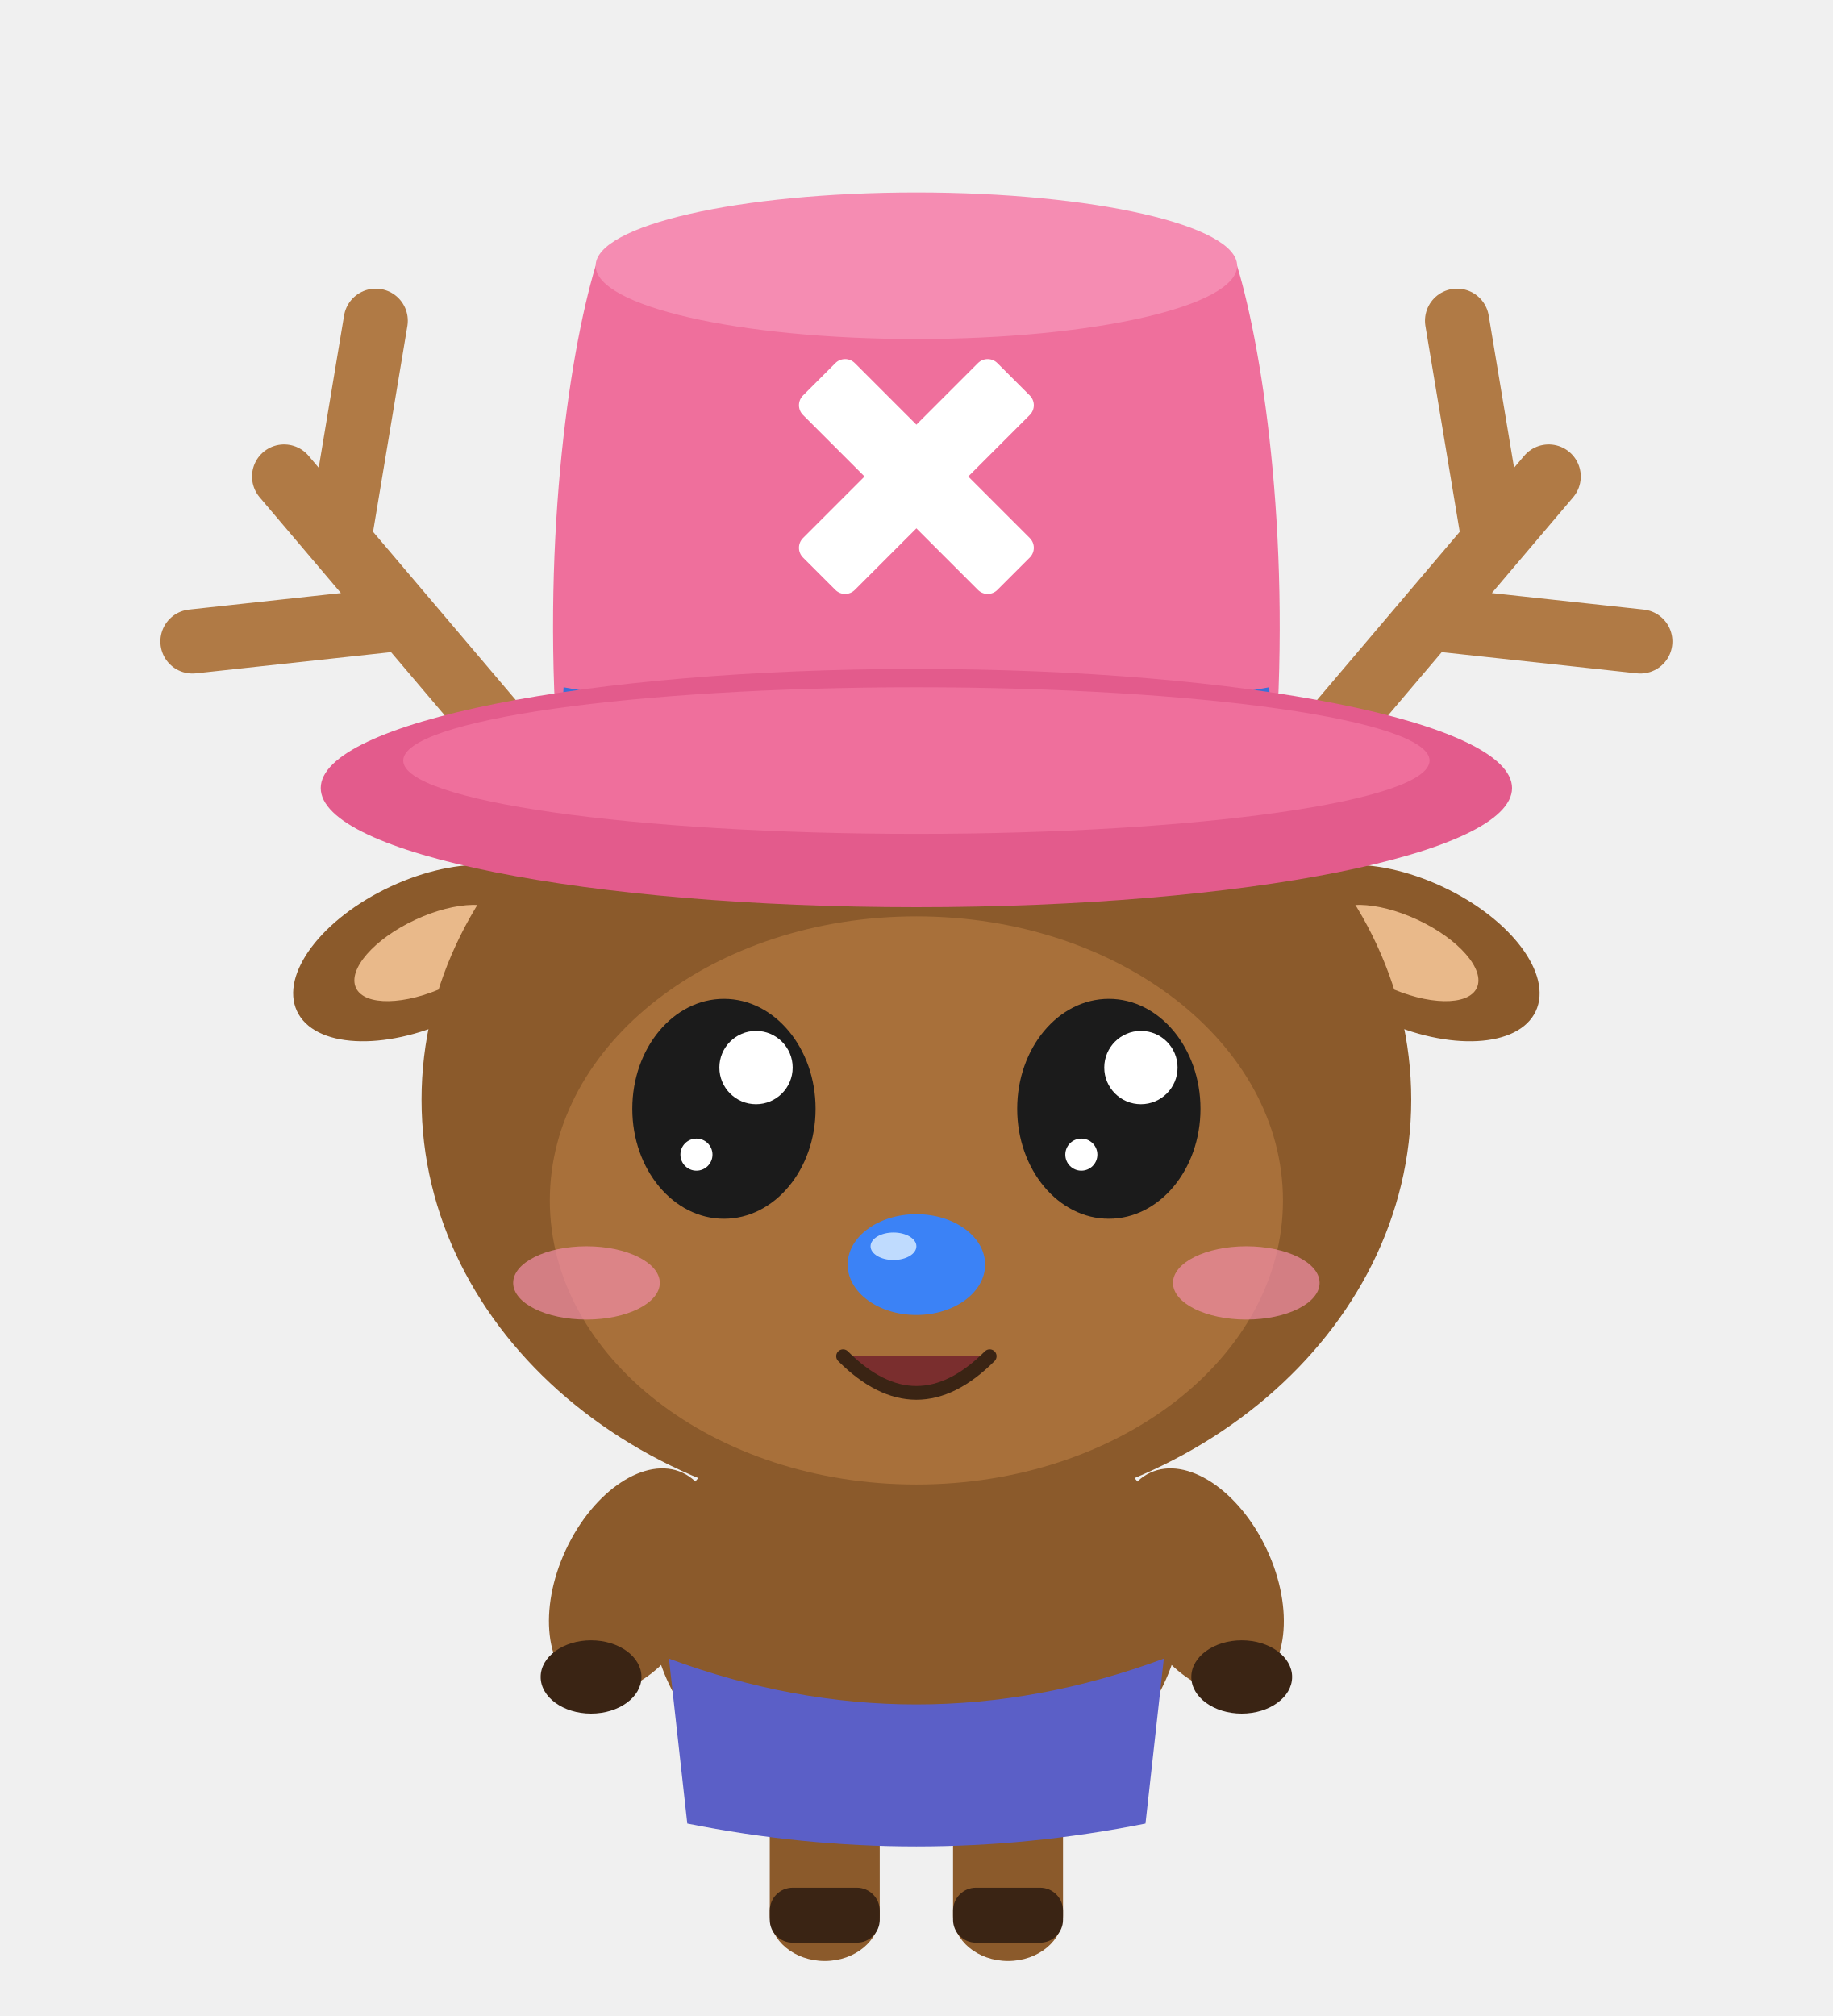
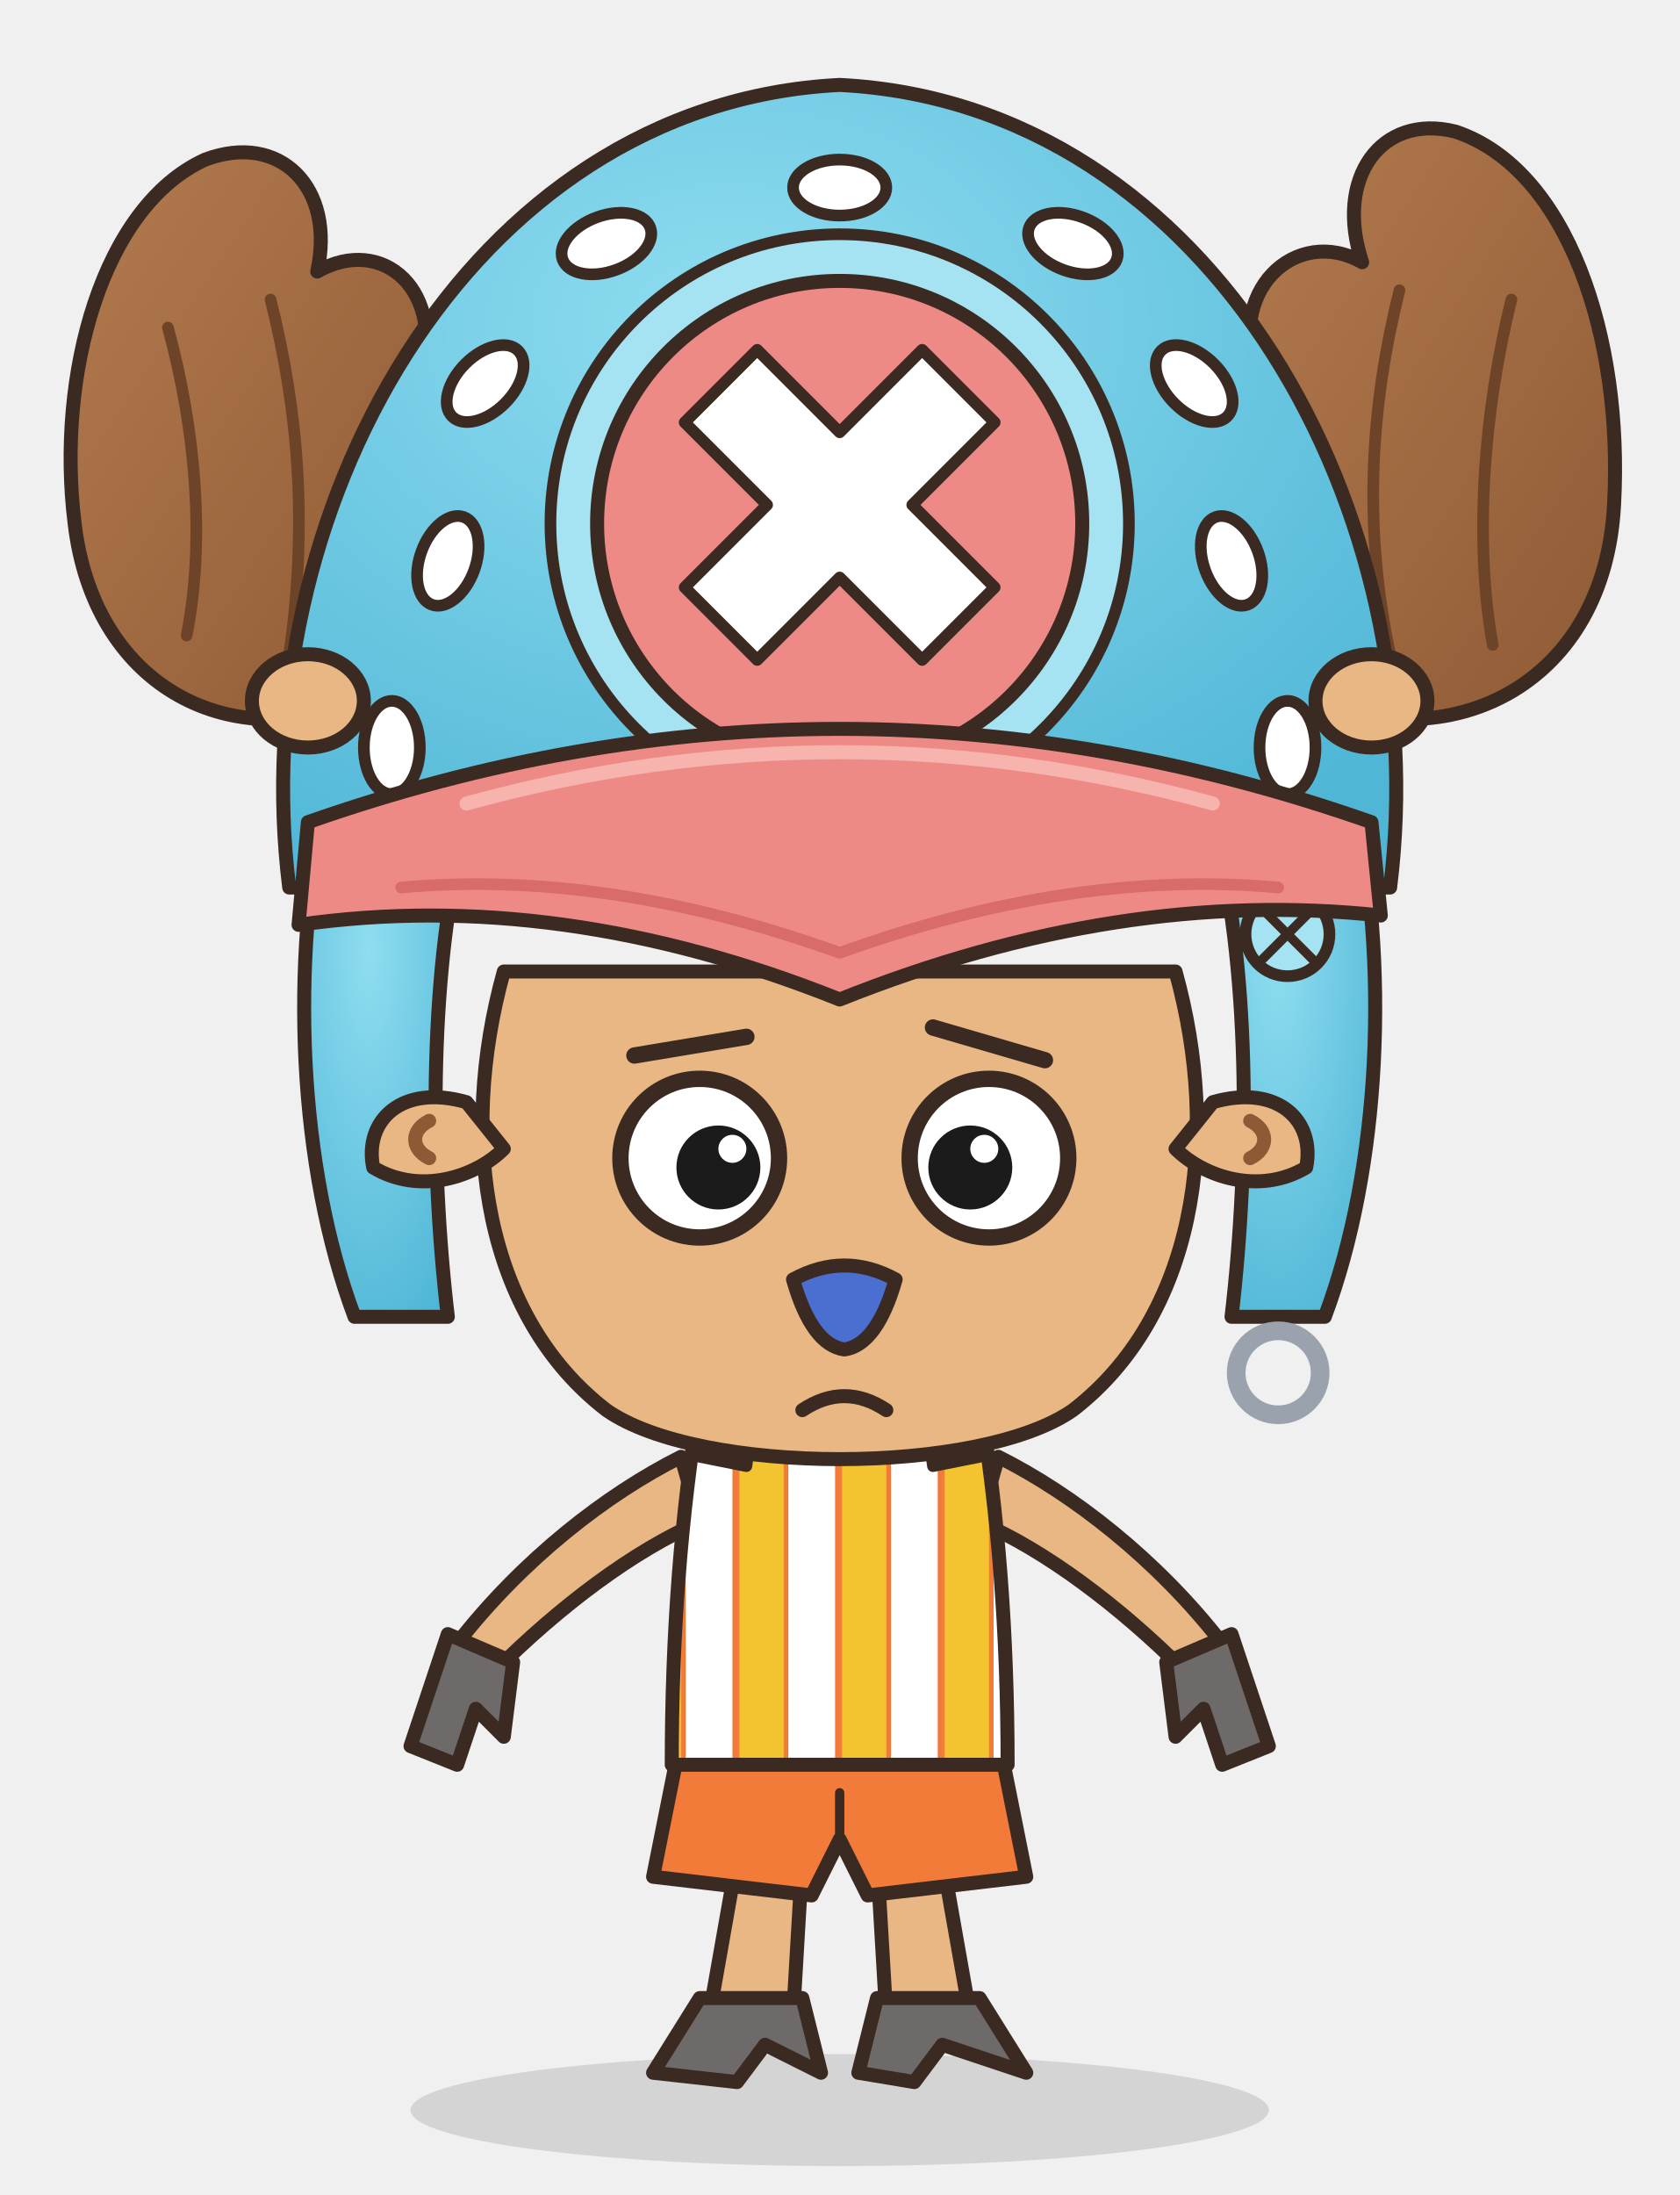
- <svg xmlns="http://www.w3.org/2000/svg" viewBox="0 0 400 440" width="320" height="352" role="img" aria-label="Tony Tony Chopper">
-   <g fill="none" stroke="#B07A45" stroke-width="14" stroke-linecap="round" stroke-linejoin="round">
-     <path d="M118 170 L62 104 M88 135 L42 140 M74 118 L82 70" />
-     <path d="M282 170 L338 104 M312 135 L358 140 M326 118 L318 70" />
-   </g>
-   <ellipse cx="92" cy="208" rx="30" ry="16" fill="#8B5A2B" transform="rotate(-25 92 208)" />
-   <ellipse cx="308" cy="208" rx="30" ry="16" fill="#8B5A2B" transform="rotate(25 308 208)" />
-   <ellipse cx="94" cy="208" rx="18" ry="8" fill="#E9B98A" transform="rotate(-25 94 208)" />
-   <ellipse cx="306" cy="208" rx="18" ry="8" fill="#E9B98A" transform="rotate(25 306 208)" />
-   <path d="M168 392 v26 a12 10 0 0 0 24 0 v-26 z M208 392 v26 a12 10 0 0 0 24 0 v-26 z" fill="#8B5A2B" />
-   <rect x="168" y="412" width="24" height="12" rx="5" fill="#3A2414" />
-   <rect x="208" y="412" width="24" height="12" rx="5" fill="#3A2414" />
-   <ellipse cx="200" cy="350" rx="58" ry="48" fill="#8B5A2B" />
-   <path d="M146 362 Q200 382 254 362 L250 398 Q200 408 150 398 Z" fill="#5B5FC7" />
-   <ellipse cx="138" cy="345" rx="16" ry="26" fill="#8B5A2B" transform="rotate(25 138 345)" />
-   <ellipse cx="262" cy="345" rx="16" ry="26" fill="#8B5A2B" transform="rotate(-25 262 345)" />
-   <ellipse cx="129" cy="366" rx="11" ry="8" fill="#3A2414" />
-   <ellipse cx="271" cy="366" rx="11" ry="8" fill="#3A2414" />
-   <ellipse cx="200" cy="240" rx="108" ry="92" fill="#8B5A2B" />
-   <ellipse cx="200" cy="262" rx="80" ry="62" fill="#A8703A" />
-   <ellipse cx="158" cy="242" rx="20" ry="24" fill="#1B1B1B" />
-   <ellipse cx="242" cy="242" rx="20" ry="24" fill="#1B1B1B" />
-   <circle cx="165" cy="233" r="8" fill="#fff" />
-   <circle cx="249" cy="233" r="8" fill="#fff" />
-   <circle cx="152" cy="252" r="3.5" fill="#fff" />
-   <circle cx="236" cy="252" r="3.5" fill="#fff" />
-   <ellipse cx="128" cy="280" rx="16" ry="8" fill="#F28DA8" opacity="0.7" />
-   <ellipse cx="272" cy="280" rx="16" ry="8" fill="#F28DA8" opacity="0.7" />
-   <ellipse cx="200" cy="276" rx="15" ry="11" fill="#3B82F6" />
-   <ellipse cx="195" cy="272" rx="5" ry="3" fill="#BFDBFE" />
-   <path d="M184 296 Q200 312 216 296" fill="#7A2E2E" stroke="#3A2414" stroke-width="3" stroke-linecap="round" />
-   <path d="M122 168 C118 120 124 78 130 58 L270 58 C276 78 282 120 278 168 Z" fill="#EF6F9C" />
-   <ellipse cx="200" cy="58" rx="70" ry="16" fill="#F58CB2" />
-   <path d="M123 150 Q200 164 277 150 L278 168 Q200 182 122 168 Z" fill="#3B6FD8" />
-   <ellipse cx="200" cy="172" rx="130" ry="26" fill="#E35B8C" />
-   <ellipse cx="200" cy="166" rx="112" ry="16" fill="#EF6F9C" />
-   <g transform="translate(200 104) rotate(45)" fill="#fff">
-     <rect x="-8" y="-30" width="16" height="60" rx="3" />
-     <rect x="-30" y="-8" width="60" height="16" rx="3" />
+ <svg xmlns="http://www.w3.org/2000/svg" viewBox="0 0 360 470" width="300" height="392" role="img" aria-label="Tony Tony Chopper">
+   <defs>
+     <radialGradient id="hat" cx="0.4" cy="0.3" r="0.8">
+       <stop offset="0" stop-color="#8FDDF0" />
+       <stop offset="1" stop-color="#4FB6D6" />
+     </radialGradient>
+     <linearGradient id="antler" x1="0" y1="0" x2="1" y2="1">
+       <stop offset="0" stop-color="#B37A4E" />
+       <stop offset="1" stop-color="#8E5A35" />
+     </linearGradient>
+     <pattern id="stripes" width="22" height="10" patternUnits="userSpaceOnUse" x="147">
+       <rect width="11" height="10" fill="#FFFFFF" />
+       <rect x="11" width="11" height="10" fill="#F4C430" />
+       <rect x="10" width="1.5" height="10" fill="#F27B3A" />
+       <rect x="21" width="1.5" height="10" fill="#F27B3A" />
+     </pattern>
+   </defs>
+   <g stroke="#3A2A22" stroke-width="3" stroke-linejoin="round" stroke-linecap="round">
+     <ellipse cx="180" cy="452" rx="92" ry="12" fill="#000" opacity="0.12" stroke="none" />
+     <path d="M78 150 C48 162 20 146 16 112 C12 80 22 44 44 34 C60 28 72 40 68 58 C82 50 96 62 90 82 C100 106 98 134 78 150 Z" fill="url(#antler)" />
+     <path d="M36 70 C42 92 44 116 40 136 M58 64 C64 88 66 112 62 140" fill="none" stroke="#6E4428" stroke-width="2.5" />
+     <path d="M282 150 C312 162 344 146 346 108 C348 72 336 36 312 28 C296 24 286 38 292 56 C278 48 262 62 270 82 C260 106 262 134 282 150 Z" fill="url(#antler)" />
+     <path d="M324 64 C318 88 316 116 320 138 M300 62 C294 86 292 112 298 140" fill="none" stroke="#6E4428" stroke-width="2.5" />
+     <path d="M158 398 L152 432 L170 432 L172 398 Z M188 398 L190 432 L208 432 L202 398 Z" fill="#E8B783" />
+     <path d="M140 444 L150 428 L172 428 L176 444 L164 438 L158 446 Z" fill="#6E6A6A" />
+     <path d="M184 444 L188 428 L210 428 L220 444 L202 438 L196 446 Z" fill="#6E6A6A" />
+     <path d="M146 312 C130 320 112 334 98 352 L106 358 C120 344 136 332 150 326 Z" fill="#E8B783" />
+     <path d="M214 312 C230 320 248 334 262 352 L254 358 C240 344 224 332 210 326 Z" fill="#E8B783" />
+     <path d="M88 374 L96 350 L110 356 L108 372 L102 366 L98 378 Z" fill="#6E6A6A" />
+     <path d="M272 374 L264 350 L250 356 L252 372 L258 366 L262 378 Z" fill="#6E6A6A" />
+     <path d="M146 372 L214 372 L220 402 L186 406 L180 394 L174 406 L140 402 Z" fill="#F27B3A" />
+     <path d="M180 384 L180 394" fill="none" stroke-width="2" />
+     <path d="M150 300 L162 300 C166 312 194 312 198 300 L210 300 C214 324 216 350 216 378 L144 378 C144 350 146 324 150 300 Z" fill="url(#stripes)" />
+     <path d="M150 300 L162 300 L160 314 L150 312 Z M198 300 L210 300 L210 312 L200 314 Z" fill="#FFFFFF" stroke-width="2.5" />
+     <path d="M70 170 C62 206 64 250 76 282 L96 282 C92 248 92 206 100 176 Z" fill="url(#hat)" />
+     <path d="M290 170 C298 206 296 250 284 282 L264 282 C268 248 268 206 260 176 Z" fill="url(#hat)" />
+     <circle cx="274" cy="294" r="9" fill="none" stroke="#9AA3AD" stroke-width="4" />
+     <path d="M108 208 C98 244 104 282 130 302 C150 316 210 316 230 302 C256 282 262 244 252 208 Z" fill="#E8B783" />
+     <path d="M100 236 C86 232 78 240 80 250 C90 256 102 252 108 246 Z" fill="#E8B783" />
+     <path d="M260 236 C274 232 282 240 280 250 C270 256 258 252 252 246 Z" fill="#E8B783" />
+     <path d="M92 240 C88 242 88 246 92 248 M268 240 C272 242 272 246 268 248" fill="none" stroke="#8E5A35" />
+     <path d="M62 190 C52 110 100 22 180 18 C260 22 308 110 298 190 Z" fill="url(#hat)" />
+     <g fill="#FFFFFF" stroke-width="2.5">
+       <ellipse cx="96" cy="120" rx="6" ry="10" transform="rotate(20 96 120)" />
+       <ellipse cx="104" cy="82" rx="6" ry="10" transform="rotate(45 104 82)" />
+       <ellipse cx="130" cy="52" rx="6" ry="10" transform="rotate(70 130 52)" />
+       <ellipse cx="180" cy="40" rx="10" ry="6" />
+       <ellipse cx="230" cy="52" rx="6" ry="10" transform="rotate(-70 230 52)" />
+       <ellipse cx="256" cy="82" rx="6" ry="10" transform="rotate(-45 256 82)" />
+       <ellipse cx="264" cy="120" rx="6" ry="10" transform="rotate(-20 264 120)" />
+       <ellipse cx="84" cy="160" rx="6" ry="10" />
+       <ellipse cx="276" cy="160" rx="6" ry="10" />
+     </g>
+     <ellipse cx="66" cy="150" rx="12" ry="10" fill="#E8B783" />
+     <ellipse cx="294" cy="150" rx="12" ry="10" fill="#E8B783" />
+     <circle cx="276" cy="200" r="9" fill="#A6E3F2" stroke-width="2.5" />
+     <path d="M270 194 L282 206 M282 194 L270 206" fill="none" stroke-width="2" />
+     <circle cx="180" cy="112" r="62" fill="#A6E3F2" stroke-width="2.5" />
+     <circle cx="180" cy="112" r="52" fill="#EE8A86" />
+     <g transform="translate(180 108) rotate(45)" fill="#FFFFFF" stroke-width="2.5">
+       <path d="M-11 -36 H11 V-11 H36 V11 H11 V36 H-11 V11 H-36 V-11 H-11 Z" />
+     </g>
+     <path d="M66 176 Q180 136 294 176 L296 196 Q240 190 180 214 Q120 190 64 198 Z" fill="#EE8A86" />
+     <path d="M86 190 Q130 186 180 204 Q230 186 274 190" fill="none" stroke="#D96C69" stroke-width="2.5" />
+     <path d="M100 172 Q180 150 260 172" fill="none" stroke="#F7B3AE" stroke-width="3" />
+     <circle cx="150" cy="248" r="17" fill="#FFFFFF" stroke-width="3.5" />
+     <circle cx="212" cy="248" r="17" fill="#FFFFFF" stroke-width="3.5" />
+     <circle cx="154" cy="250" r="9" fill="#1B1B1B" stroke="none" />
+     <circle cx="208" cy="250" r="9" fill="#1B1B1B" stroke="none" />
+     <circle cx="157" cy="246" r="3" fill="#FFFFFF" stroke="none" />
+     <circle cx="211" cy="246" r="3" fill="#FFFFFF" stroke="none" />
+     <path d="M136 226 L160 222 M200 220 L224 227" fill="none" stroke-width="3.5" />
+     <path d="M170 274 Q181 268 192 274 Q188 288 181 289 Q174 288 170 274 Z" fill="#4A6FD0" />
+     <path d="M172 302 Q181 296 190 302" fill="none" stroke-width="3" />
  </g>
</svg>
